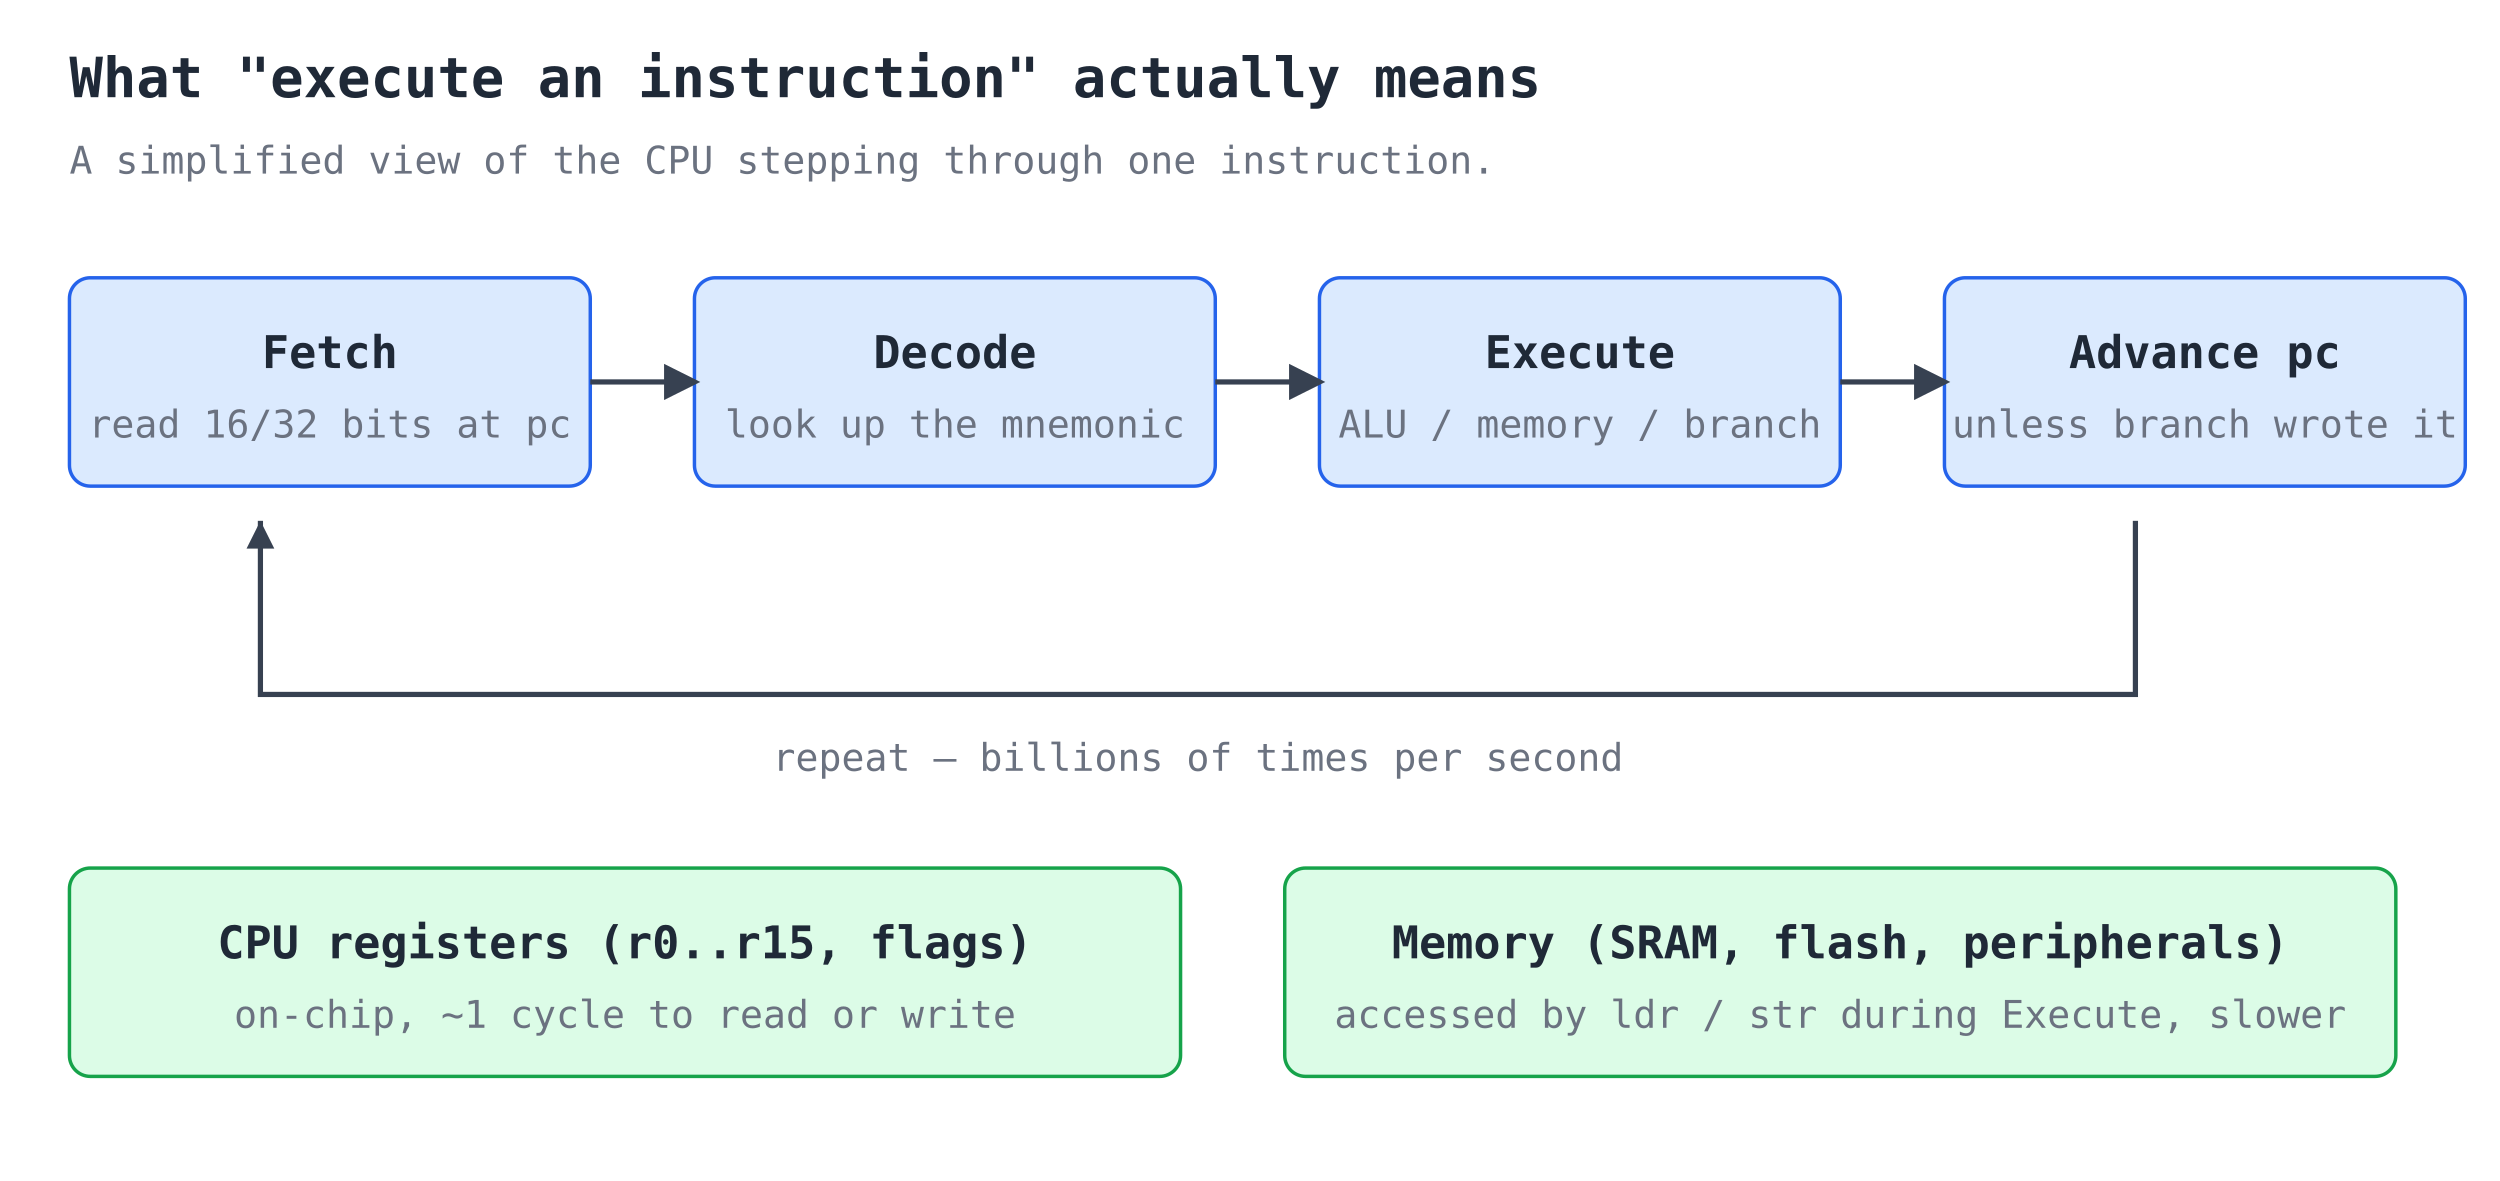
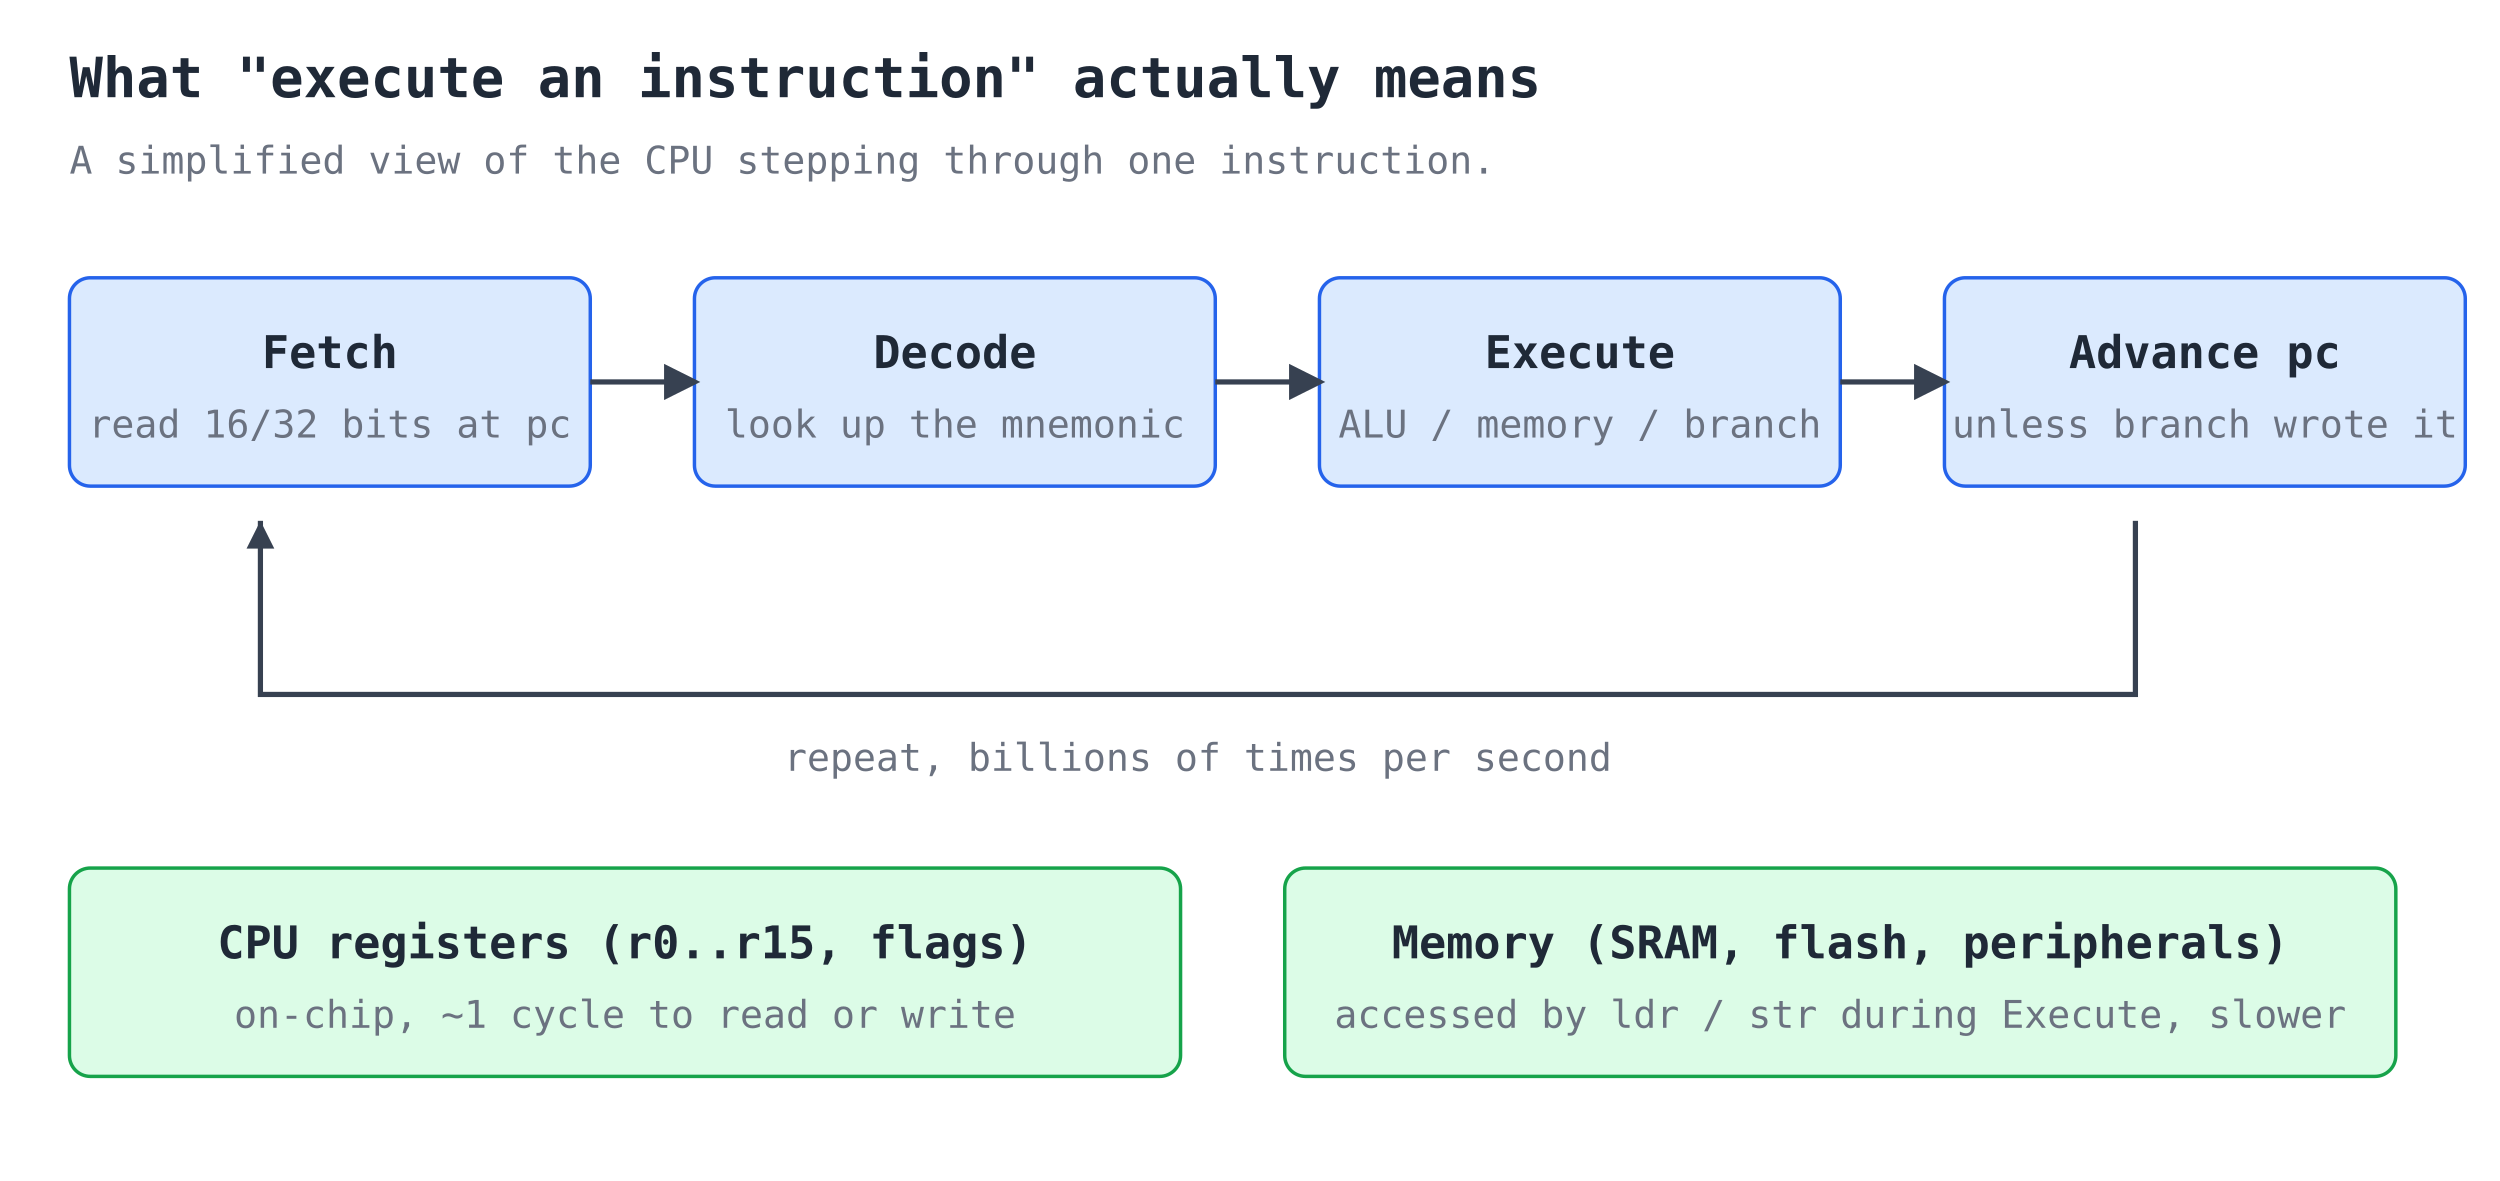
<svg xmlns="http://www.w3.org/2000/svg" viewBox="0 0 720 340" font-family="ui-monospace, Menlo, Monaco, monospace" font-size="13">
  <style>
    /* Light theme defaults: text falls back to near-black. */
    text { fill: #1f2937; }

.title  { font-size: 16px; font-weight: bold; }
    .note   { font-size: 11px; fill: #6b7280; }
    .stage  { fill: #dbeafe; stroke: #2563eb; }
    .data   { fill: #dcfce7; stroke: #16a34a; }
    .arrow  { stroke: #374151; stroke-width: 1.5; fill: none; }
    .label  { font-weight: bold; }

    @media (prefers-color-scheme: dark) {
      text { fill: #e5e7eb; }
      .note { fill: #9ca3af; }
      .stage { fill: #1e3a8a; }
      .data { fill: #14532d; }
    }
  </style>
  <text x="20" y="28" class="title">What "execute an instruction" actually means</text>
  <text x="20" y="50" class="note">A simplified view of the CPU stepping through one instruction.</text>
  <g transform="translate(20,80)">
    <rect x="0" y="0" width="150" height="60" class="stage" rx="6" />
    <text x="75" y="26" text-anchor="middle" class="label">Fetch</text>
    <text x="75" y="46" text-anchor="middle" class="note">read 16/32 bits at pc</text>
    <rect x="180" y="0" width="150" height="60" class="stage" rx="6" />
    <text x="255" y="26" text-anchor="middle" class="label">Decode</text>
    <text x="255" y="46" text-anchor="middle" class="note">look up the mnemonic</text>
    <rect x="360" y="0" width="150" height="60" class="stage" rx="6" />
    <text x="435" y="26" text-anchor="middle" class="label">Execute</text>
    <text x="435" y="46" text-anchor="middle" class="note">ALU / memory / branch</text>
    <rect x="540" y="0" width="150" height="60" class="stage" rx="6" />
    <text x="615" y="26" text-anchor="middle" class="label">Advance pc</text>
    <text x="615" y="46" text-anchor="middle" class="note">unless branch wrote it</text>
  </g>
  <g class="arrow">
    <path d="M170,110 L200,110" />
    <path d="M350,110 L380,110" />
    <path d="M530,110 L560,110" />
    <polygon points="200,110 192,106 192,114" fill="#374151" />
    <polygon points="380,110 372,106 372,114" fill="#374151" />
    <polygon points="560,110 552,106 552,114" fill="#374151" />
  </g>
  <path d="M615,150 L615,200 L75,200 L75,150" class="arrow" />
  <polygon points="75,150 71,158 79,158" fill="#374151" />
-   <text x="345" y="222" text-anchor="middle" class="note">repeat — billions of times per second</text>
+   <text x="345" y="222" text-anchor="middle" class="note">repeat, billions of times per second</text>
  <g transform="translate(20,250)">
    <rect x="0" y="0" width="320" height="60" class="data" rx="6" />
    <text x="160" y="26" text-anchor="middle" class="label">CPU registers (r0..r15, flags)</text>
    <text x="160" y="46" text-anchor="middle" class="note">on-chip, ~1 cycle to read or write</text>
    <rect x="350" y="0" width="320" height="60" class="data" rx="6" />
    <text x="510" y="26" text-anchor="middle" class="label">Memory (SRAM, flash, peripherals)</text>
    <text x="510" y="46" text-anchor="middle" class="note">accessed by ldr / str during Execute, slower</text>
  </g>
</svg>
